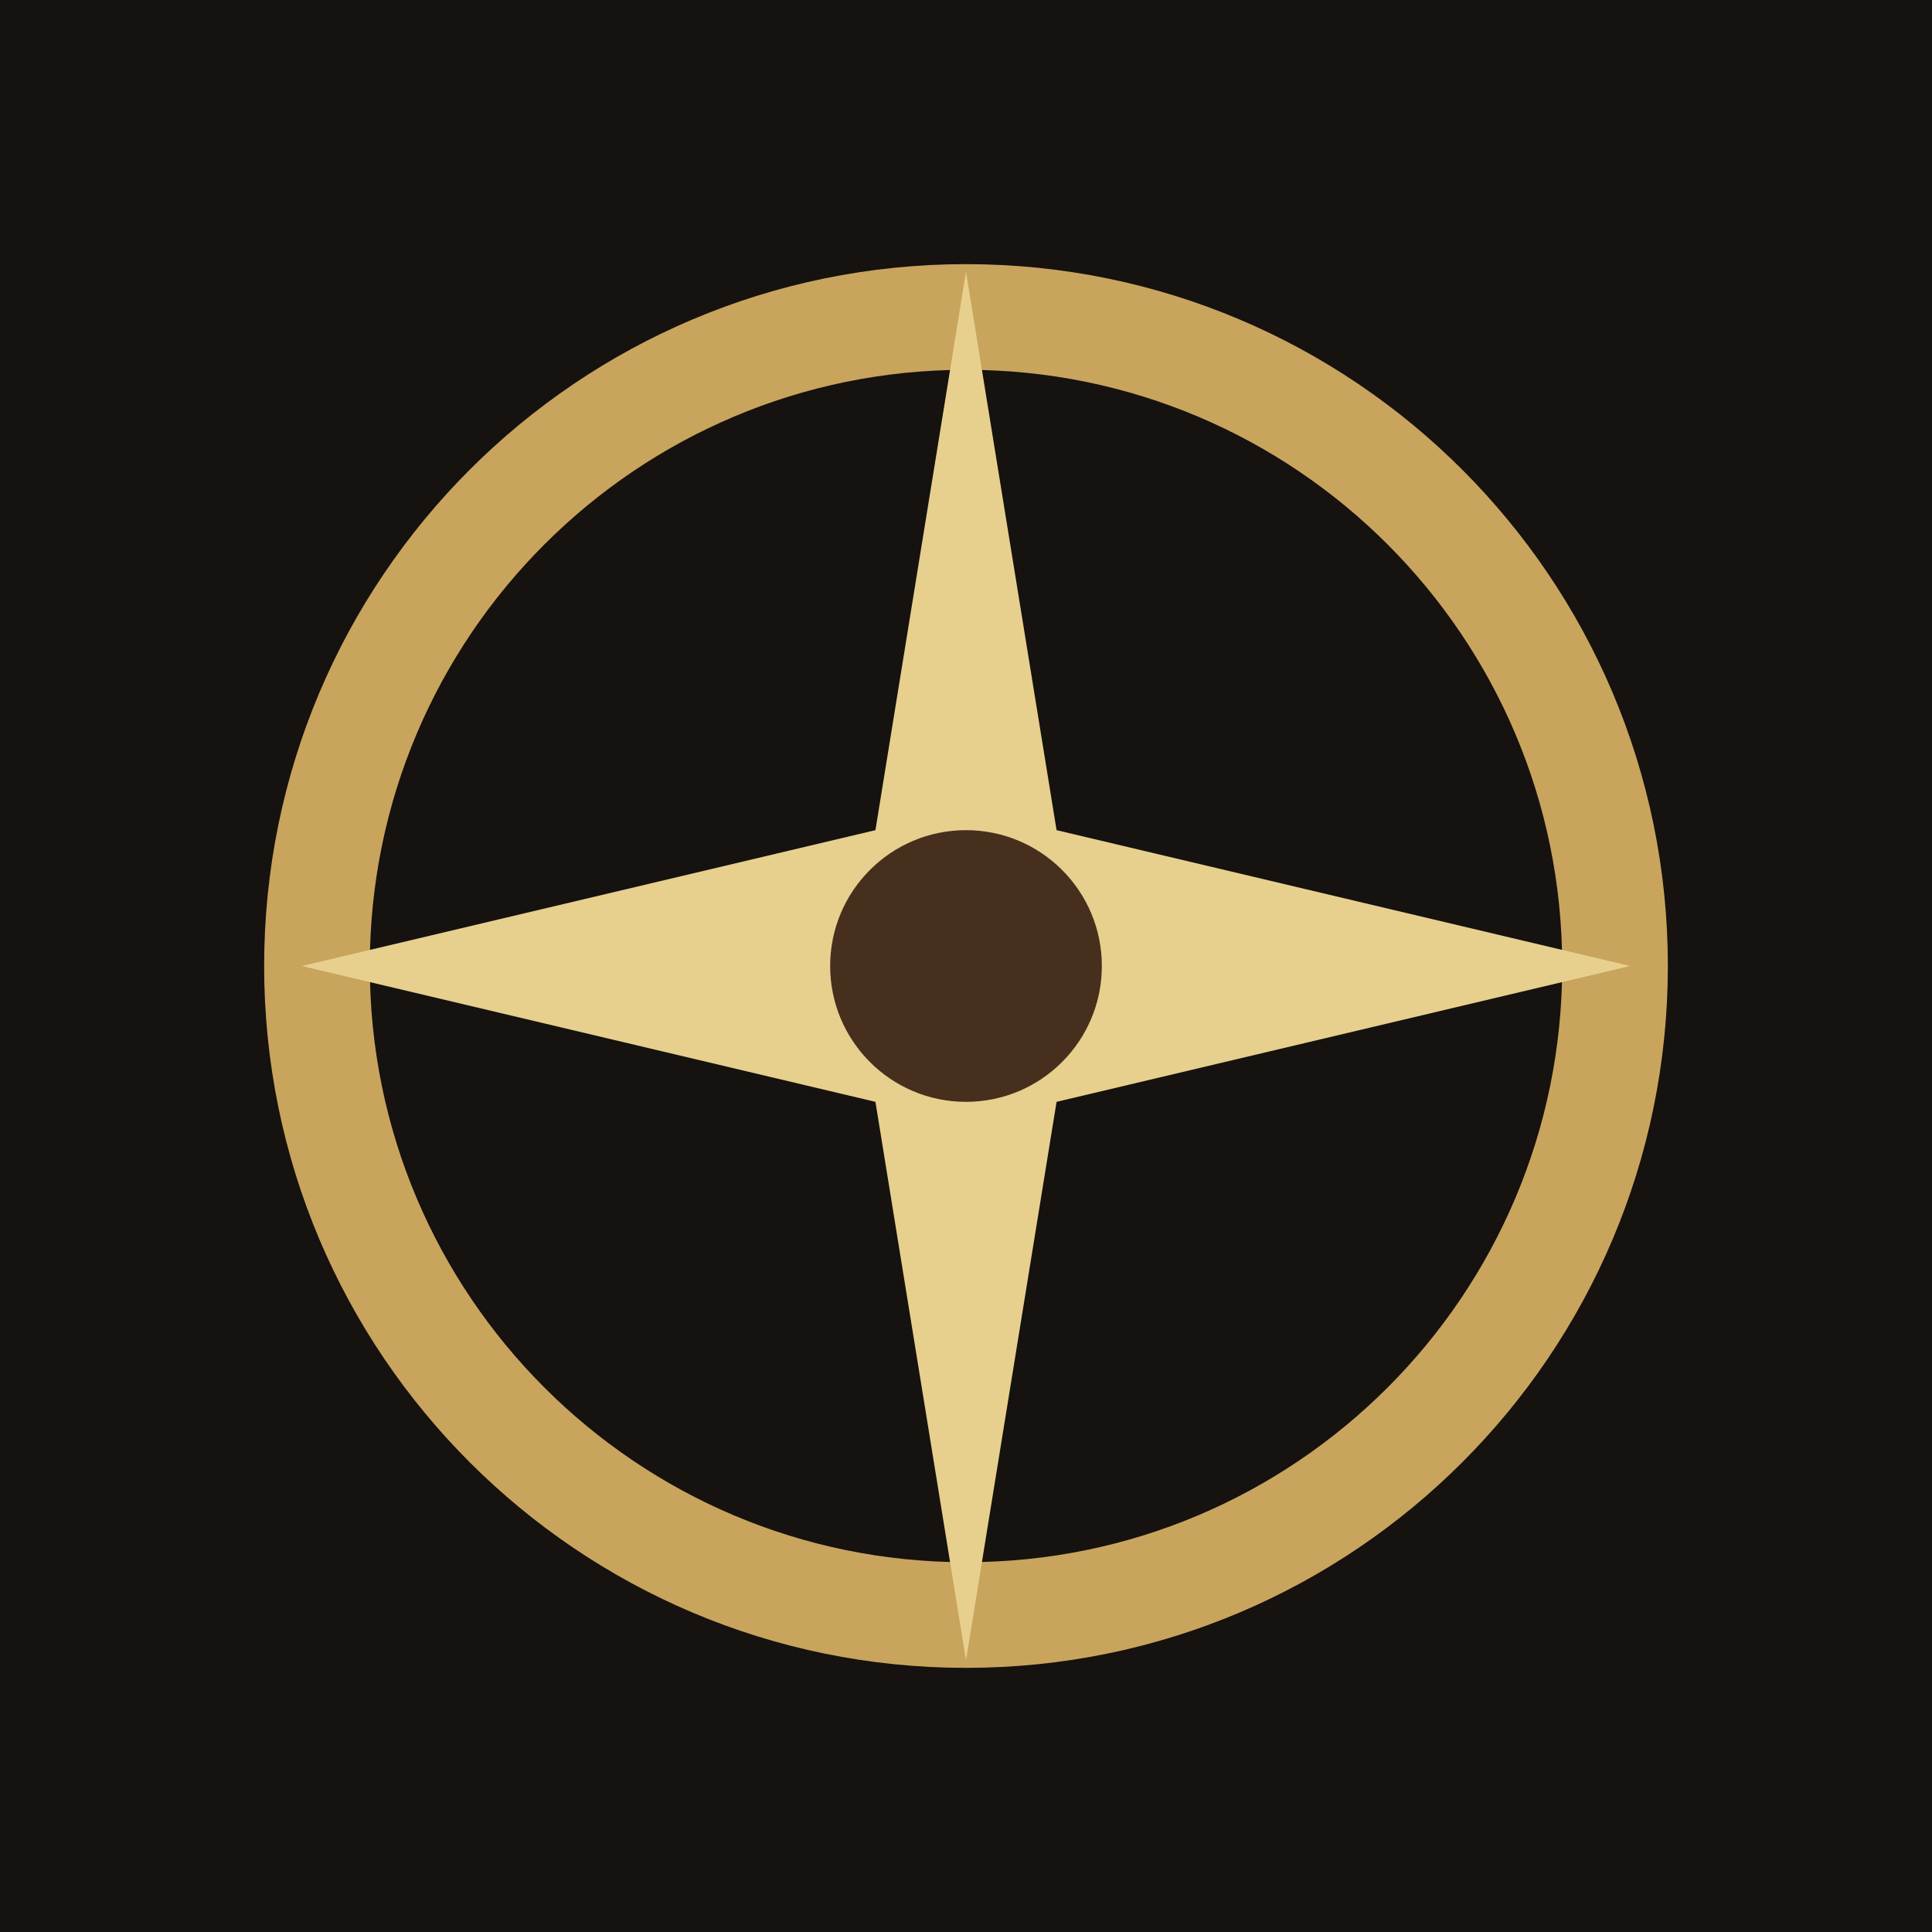
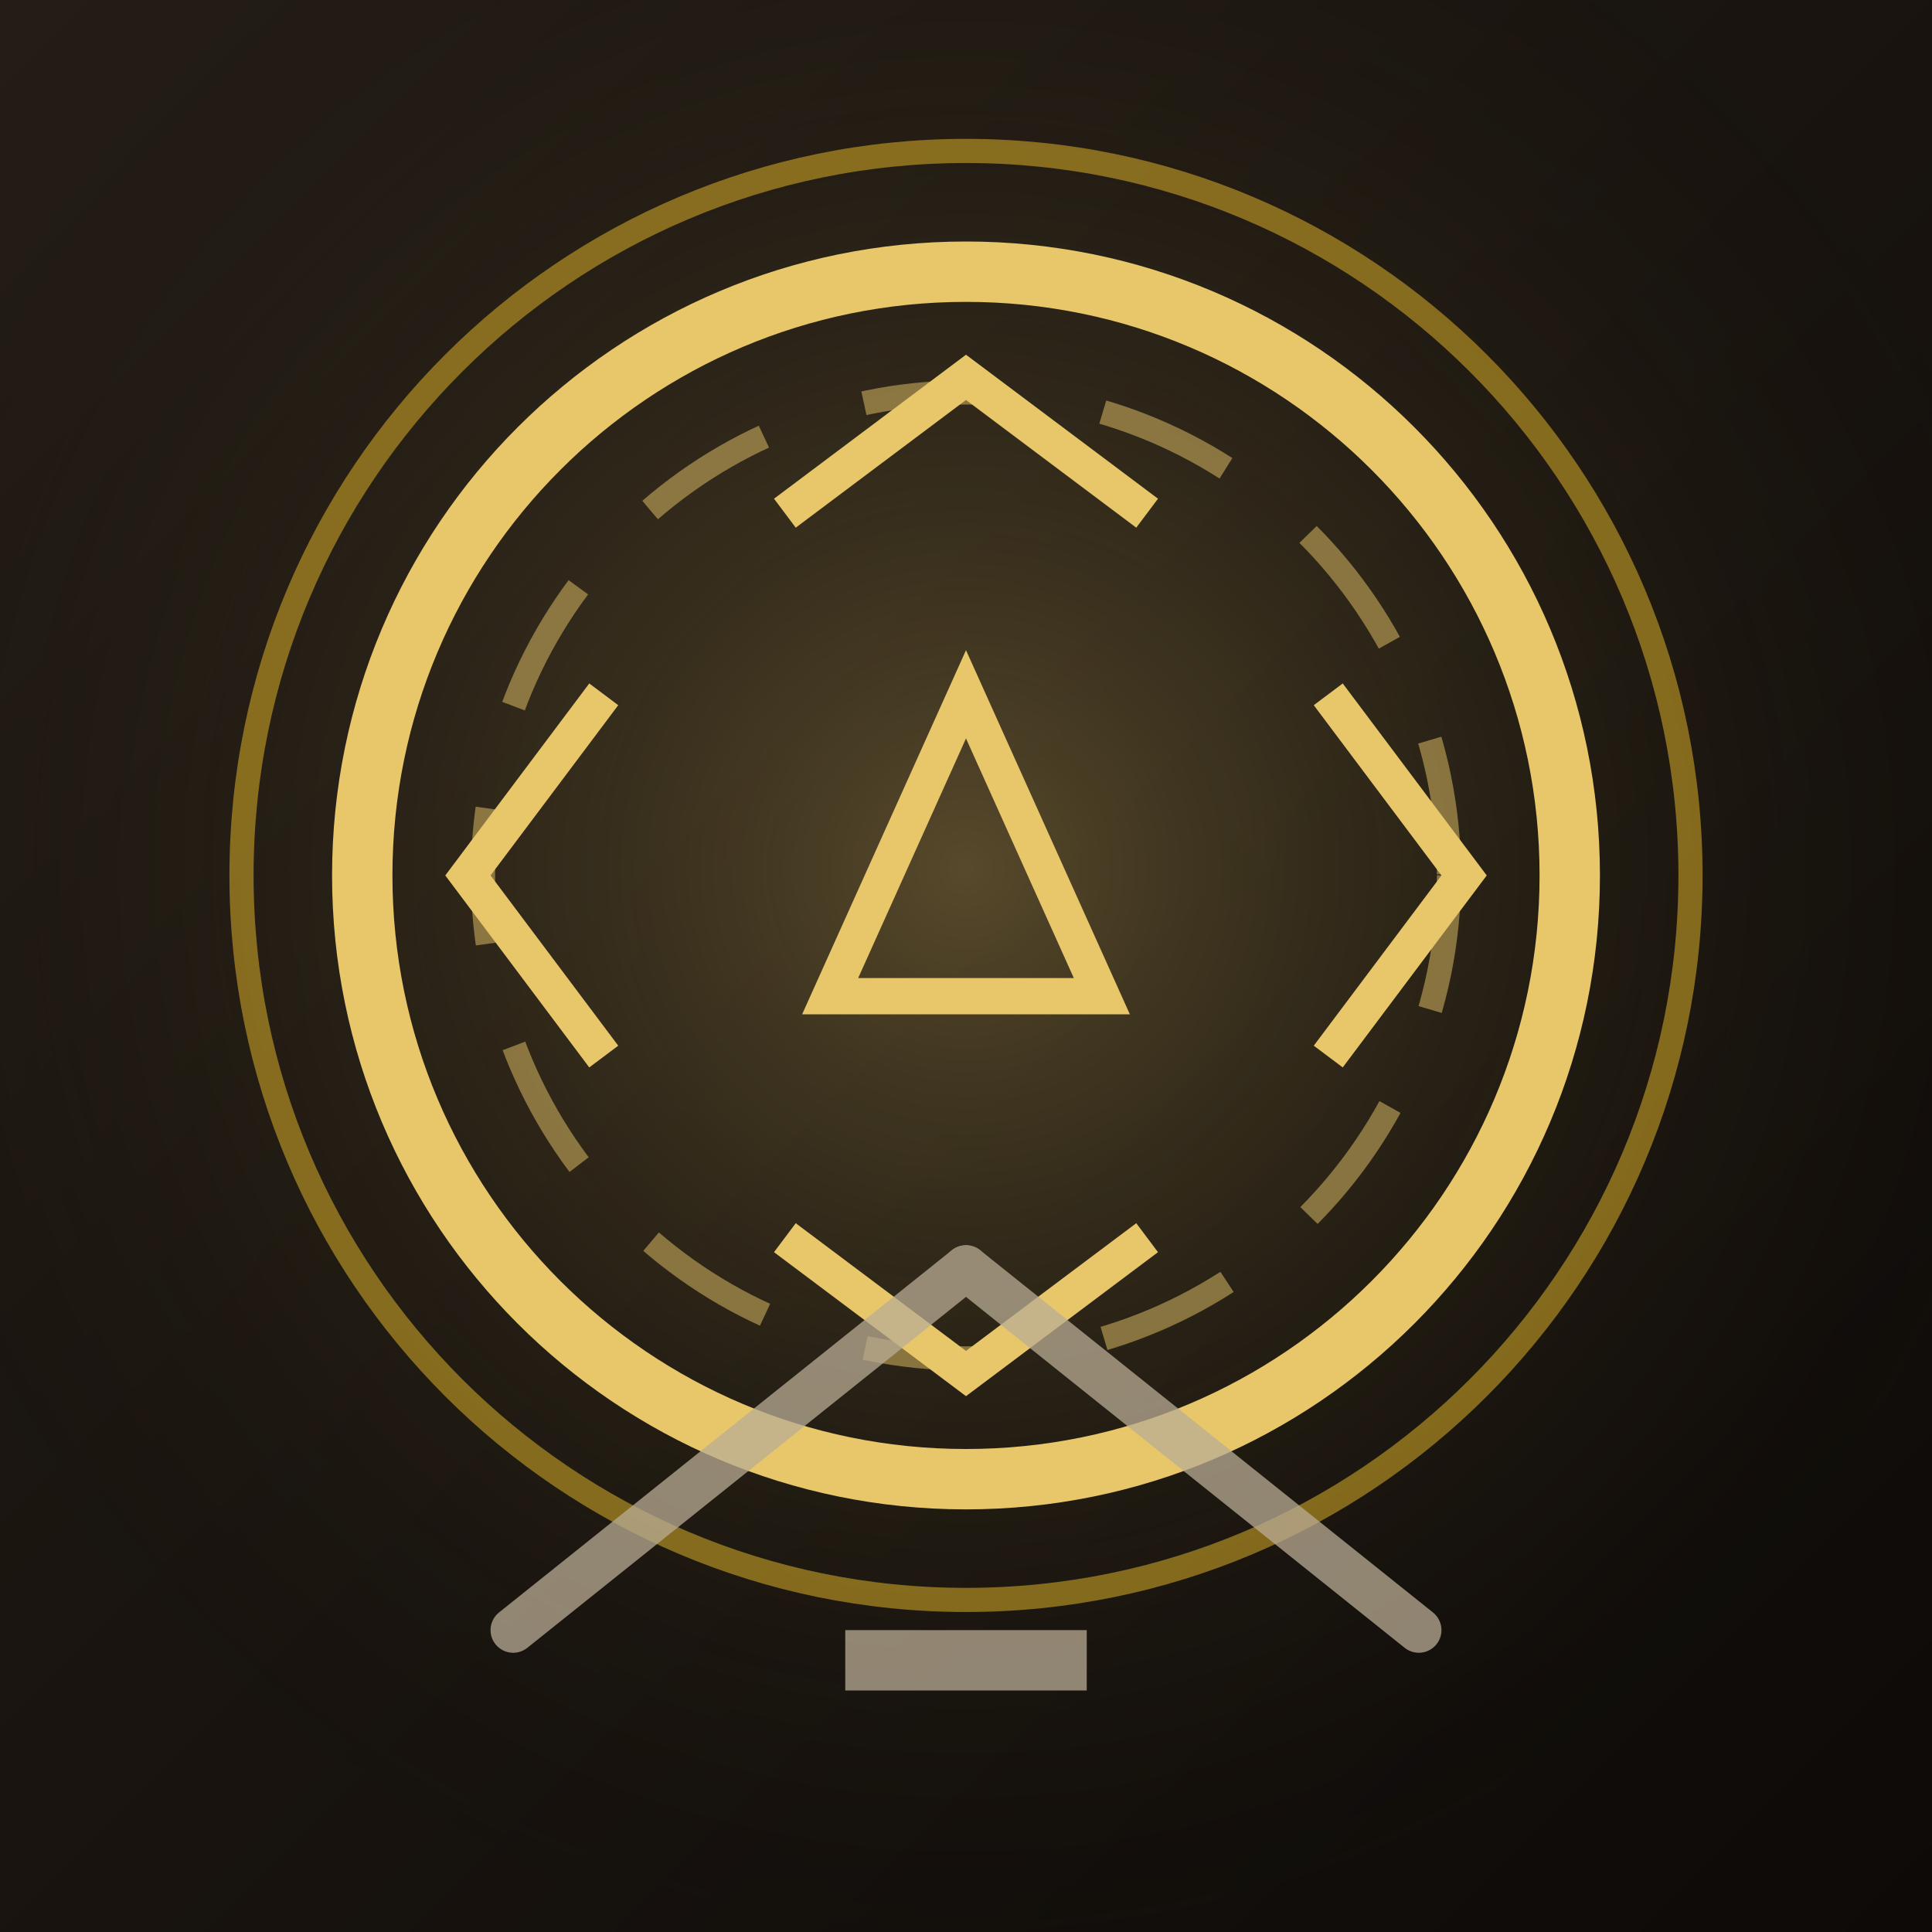
<svg xmlns="http://www.w3.org/2000/svg" width="128" height="128" viewBox="0 0 128 128">
-   <rect width="128" height="128" fill="#15120f" />
-   <circle cx="64" cy="64" r="43" fill="none" stroke="#c9a45d" stroke-width="7" />
-   <path d="M64 18 L70 55 L108 64 L70 73 L64 110 L58 73 L20 64 L58 55 Z" fill="#e7d08d" />
-   <circle cx="64" cy="64" r="9" fill="#472f1e" />
+   <defs>
+     <linearGradient id="bg" x1="0" y1="0" x2="1" y2="1">
+       <stop offset="0%" stop-color="#241d16" />
+       <stop offset="100%" stop-color="#0d0a08" />
+     </linearGradient>
+     <radialGradient id="glow" cx="0.5" cy="0.45" r="0.6">
+       <stop offset="0%" stop-color="#e8c66a" stop-opacity="0.3" />
+       <stop offset="100%" stop-color="#000" stop-opacity="0" />
+     </radialGradient>
+   </defs>
+   <rect width="128" height="128" fill="url(#bg)" />
+   <rect width="128" height="128" fill="url(#glow)" />
+   <g transform="translate(64, 58)">
+     <circle r="40" fill="none" stroke="#e8c66a" stroke-width="4" />
+     <circle r="48" fill="none" stroke="#c9a227" stroke-width="1.6" opacity="0.6" />
+     <circle r="32" fill="none" stroke="#e8c66a" stroke-width="1.6" stroke-dasharray="9 7" opacity="0.5" />
+     <g stroke="#e8c66a" stroke-width="2.4" fill="none">
+       <path d="M-12,-24 L0,-33 L12,-24" />
+       <path d="M24,-12 L33,0 L24,12" />
+       <path d="M12,24 L0,33 L-12,24" />
+       <path d="M-24,12 L-33,0 L-24,-12" />
+       <path d="M0,-12 L9,8 L-9,8 Z" />
+     </g>
+   </g>
+   <g stroke="#b9ac94" stroke-width="3" stroke-linecap="round" opacity="0.75">
+     <line x1="34" y1="108" x2="64" y2="84" />
+     <line x1="94" y1="108" x2="64" y2="84" />
+   </g>
+   <g fill="#b9ac94" opacity="0.75">
+     <rect x="56" y="108" width="16" height="4" />
+   </g>
</svg>
